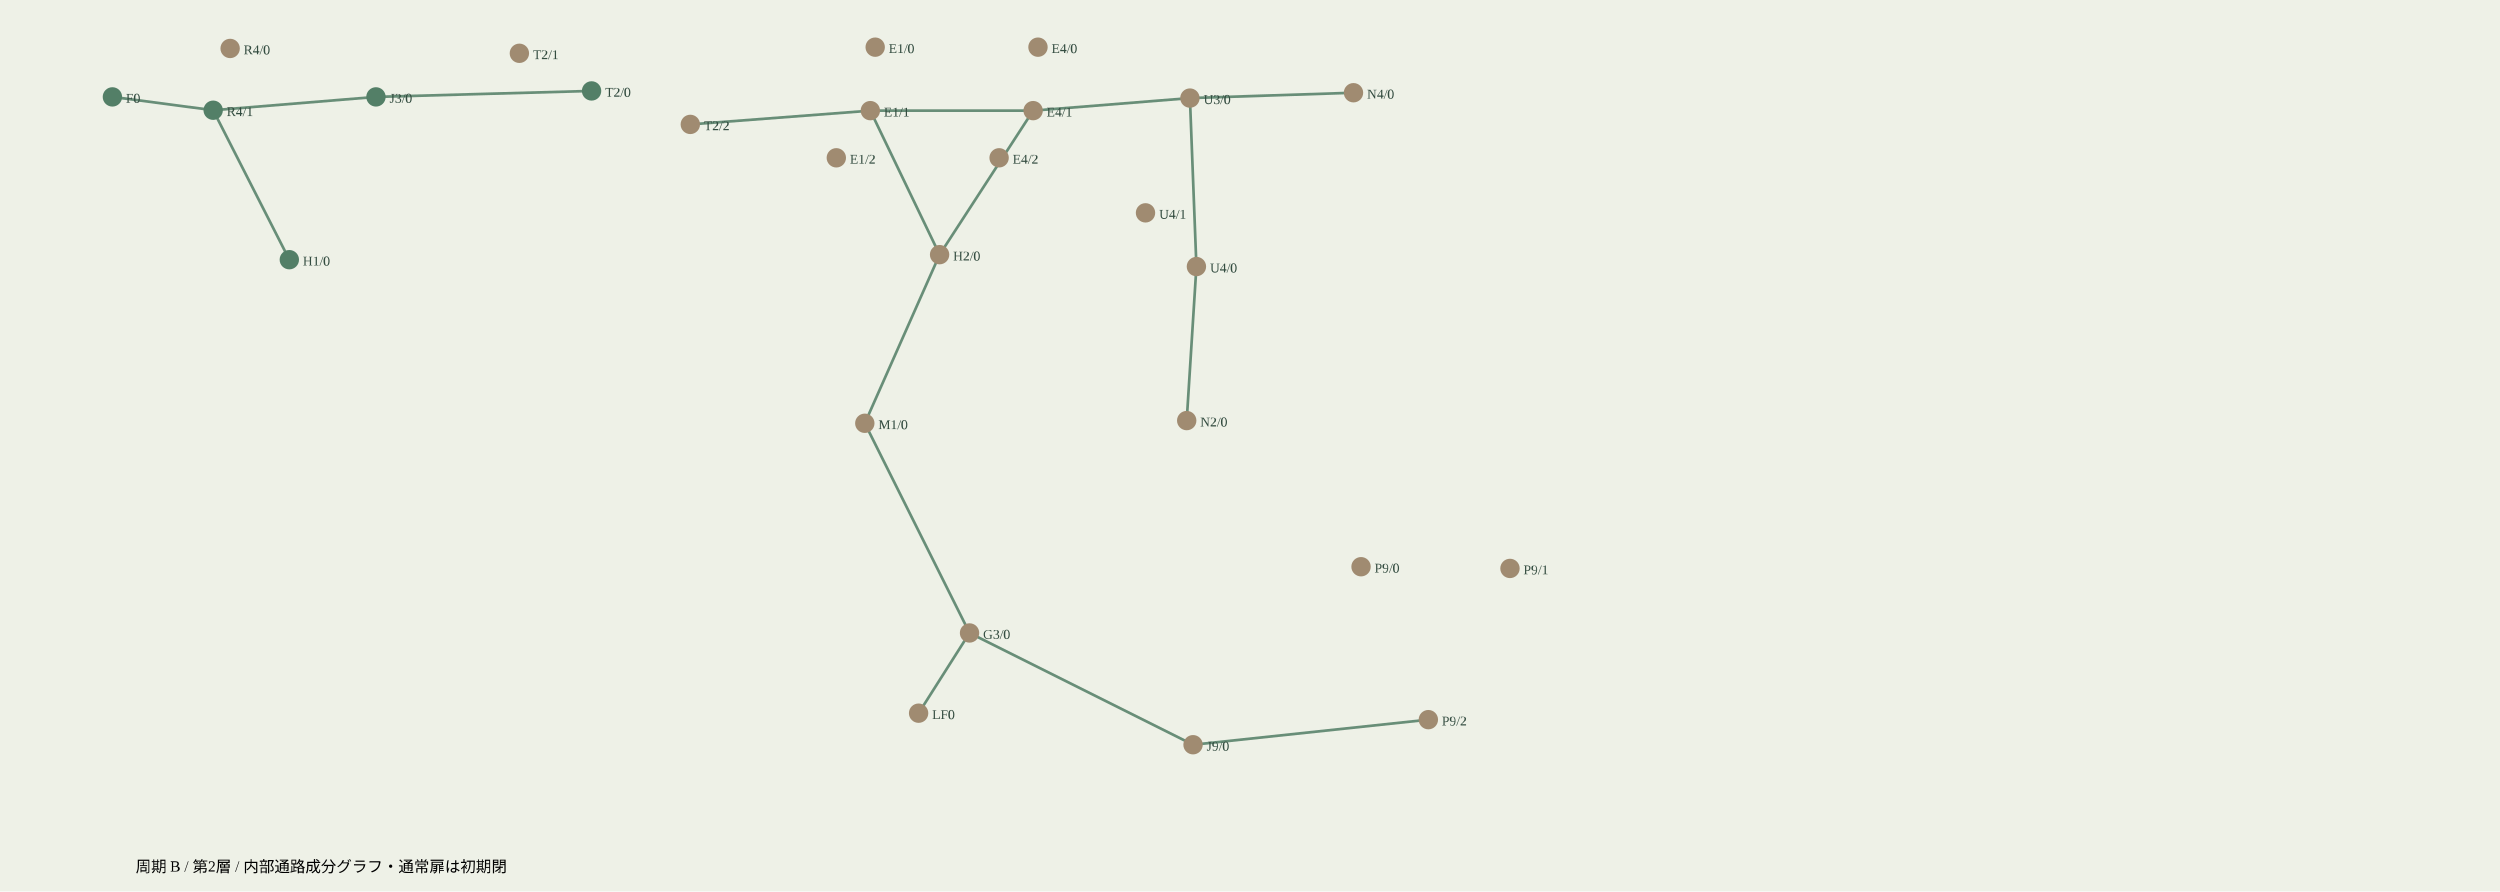
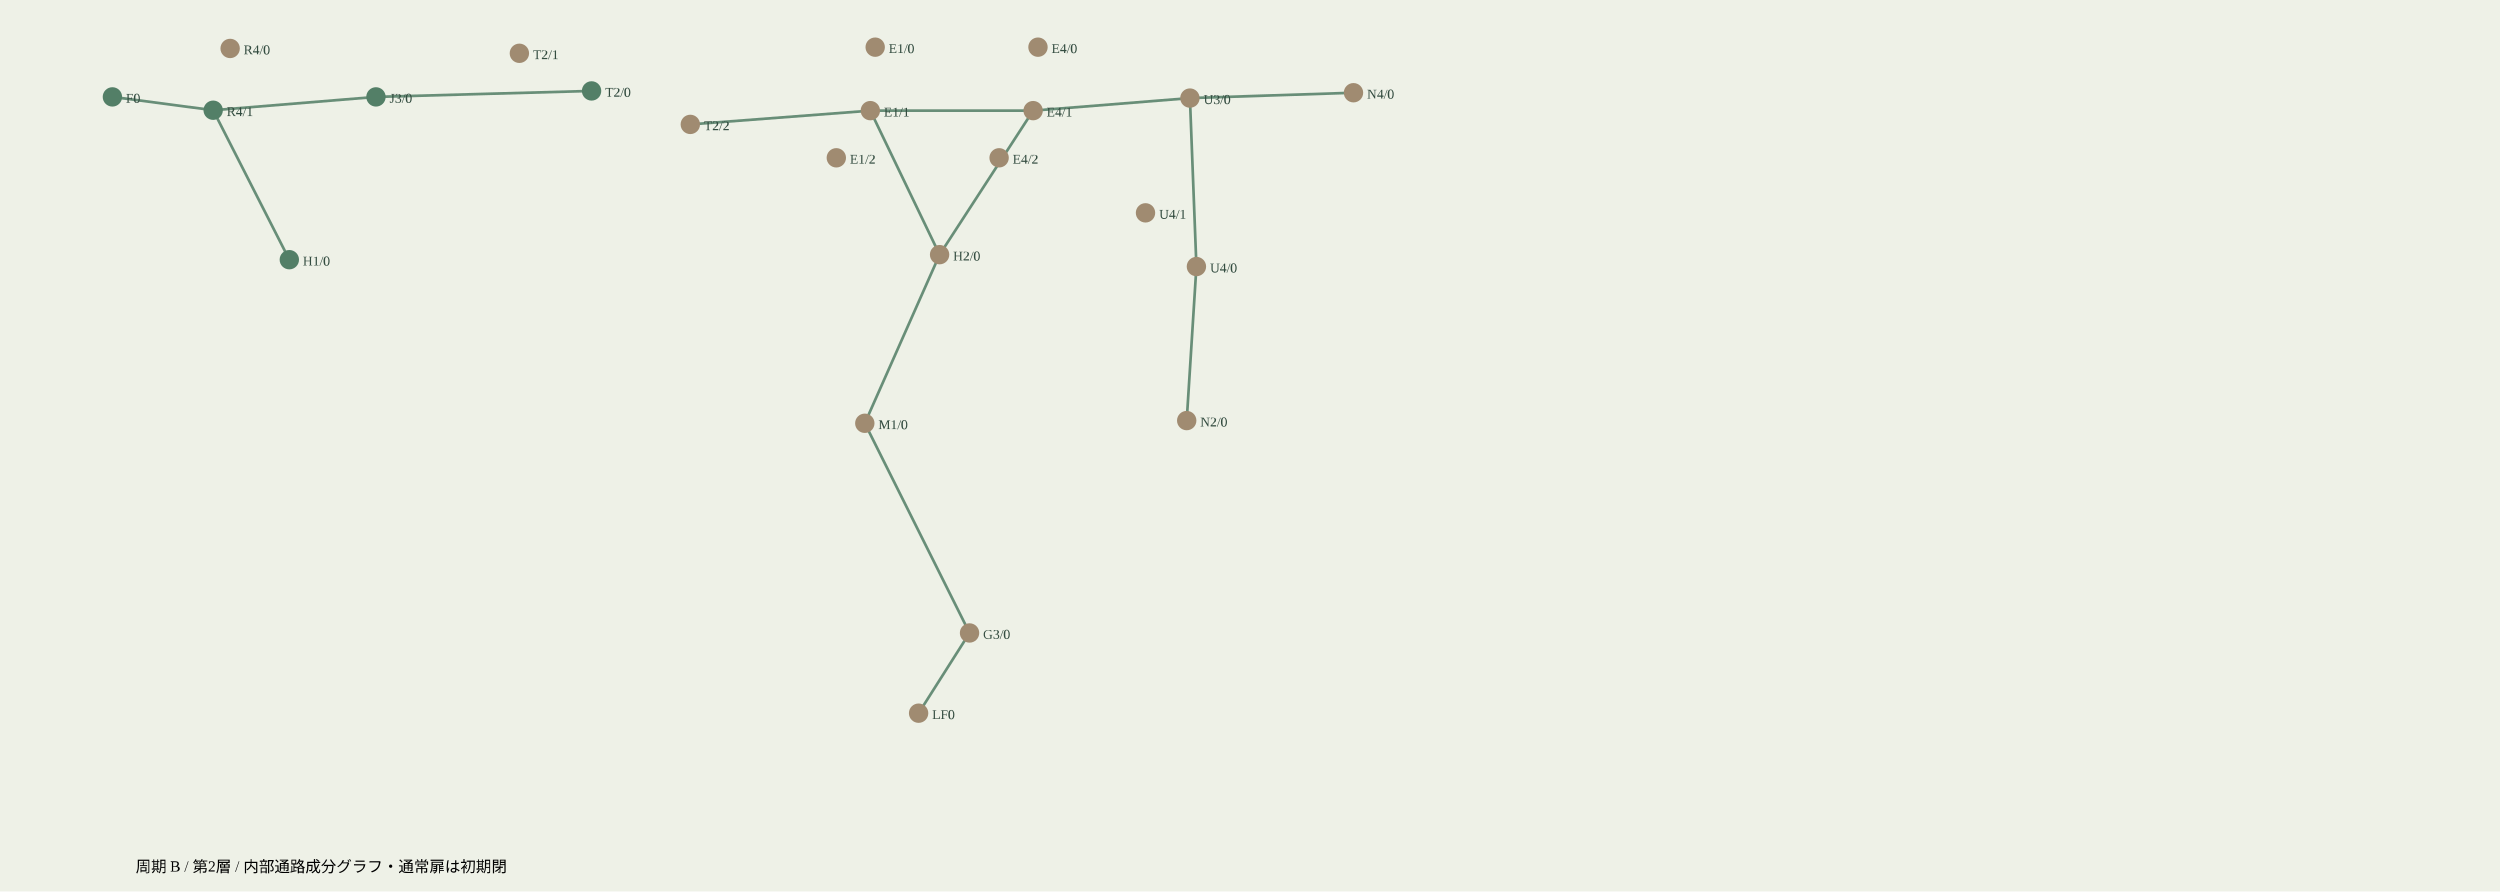
<svg xmlns="http://www.w3.org/2000/svg" viewBox="-7 -1 129 46">
  <rect x="-7" y="-1" width="129" height="46" fill="#eef1e7" />
  <line x1="4" y1="4.688" x2="12.4" y2="4" stroke="#688e78" stroke-width=".14" />
  <line x1="4" y1="4.688" x2="7.929" y2="12.4" stroke="#688e78" stroke-width=".14" />
  <line x1="28.62" y1="5.419" x2="37.909" y2="4.709" stroke="#688e78" stroke-width=".14" />
  <line x1="12.4" y1="4" x2="23.525" y2="3.692" stroke="#688e78" stroke-width=".14" />
  <line x1="37.909" y1="4.709" x2="46.309" y2="4.709" stroke="#688e78" stroke-width=".14" />
  <line x1="37.909" y1="4.709" x2="41.483" y2="12.14" stroke="#688e78" stroke-width=".14" />
  <line x1="46.309" y1="4.709" x2="54.4" y2="4.061" stroke="#688e78" stroke-width=".14" />
  <line x1="46.309" y1="4.709" x2="41.483" y2="12.14" stroke="#688e78" stroke-width=".14" />
  <line x1="41.483" y1="12.14" x2="37.624" y2="20.841" stroke="#688e78" stroke-width=".14" />
  <line x1="37.624" y1="20.841" x2="43.028" y2="31.661" stroke="#688e78" stroke-width=".14" />
  <line x1="54.4" y1="4.061" x2="62.84" y2="3.785" stroke="#688e78" stroke-width=".14" />
  <line x1="54.4" y1="4.061" x2="54.735" y2="12.754" stroke="#688e78" stroke-width=".14" />
  <line x1="54.735" y1="12.754" x2="54.234" y2="20.702" stroke="#688e78" stroke-width=".14" />
-   <line x1="43.028" y1="31.661" x2="54.561" y2="37.428" stroke="#688e78" stroke-width=".14" />
-   <line x1="54.561" y1="37.428" x2="66.703" y2="36.134" stroke="#688e78" stroke-width=".14" />
  <line x1="40.4" y1="35.8" x2="43.028" y2="31.661" stroke="#688e78" stroke-width=".14" />
  <line x1="-1.2" y1="4" x2="4" y2="4.688" stroke="#688e78" stroke-width=".14" />
  <circle cx="4.875" cy="1.5" r=".5" fill="#a08b71" />
  <text x="5.575" y="1.8" font-size=".7" fill="#334c40">R4/0</text>
  <circle cx="4" cy="4.688" r=".5" fill="#537f67" />
  <text x="4.7" y="4.988" font-size=".7" fill="#334c40">R4/1</text>
  <circle cx="23.525" cy="3.692" r=".5" fill="#537f67" />
  <text x="24.225" y="3.992" font-size=".7" fill="#334c40">T2/0</text>
  <circle cx="19.8" cy="1.75" r=".5" fill="#a08b71" />
  <text x="20.5" y="2.05" font-size=".7" fill="#334c40">T2/1</text>
  <circle cx="28.62" cy="5.419" r=".5" fill="#a08b71" />
  <text x="29.32" y="5.719" font-size=".7" fill="#334c40">T2/2</text>
  <circle cx="7.929" cy="12.4" r=".5" fill="#537f67" />
  <text x="8.629" y="12.7" font-size=".7" fill="#334c40">H1/0</text>
  <circle cx="12.4" cy="4" r=".5" fill="#537f67" />
  <text x="13.1" y="4.3" font-size=".7" fill="#334c40">J3/0</text>
  <circle cx="38.16" cy="1.434" r=".5" fill="#a08b71" />
  <text x="38.86" y="1.734" font-size=".7" fill="#334c40">E1/0</text>
  <circle cx="37.909" cy="4.709" r=".5" fill="#a08b71" />
  <text x="38.609" y="5.009" font-size=".7" fill="#334c40">E1/1</text>
  <circle cx="36.154" cy="7.143" r=".5" fill="#a08b71" />
  <text x="36.854" y="7.443" font-size=".7" fill="#334c40">E1/2</text>
  <circle cx="46.56" cy="1.434" r=".5" fill="#a08b71" />
  <text x="47.26" y="1.734" font-size=".7" fill="#334c40">E4/0</text>
  <circle cx="46.309" cy="4.709" r=".5" fill="#a08b71" />
  <text x="47.009" y="5.009" font-size=".7" fill="#334c40">E4/1</text>
  <circle cx="44.554" cy="7.143" r=".5" fill="#a08b71" />
  <text x="45.254" y="7.443" font-size=".7" fill="#334c40">E4/2</text>
  <circle cx="41.483" cy="12.14" r=".5" fill="#a08b71" />
  <text x="42.183" y="12.44" font-size=".7" fill="#334c40">H2/0</text>
  <circle cx="37.624" cy="20.841" r=".5" fill="#a08b71" />
  <text x="38.324" y="21.141" font-size=".7" fill="#334c40">M1/0</text>
  <circle cx="54.4" cy="4.061" r=".5" fill="#a08b71" />
  <text x="55.1" y="4.361" font-size=".7" fill="#334c40">U3/0</text>
  <circle cx="54.735" cy="12.754" r=".5" fill="#a08b71" />
  <text x="55.435" y="13.054" font-size=".7" fill="#334c40">U4/0</text>
  <circle cx="52.108" cy="9.983" r=".5" fill="#a08b71" />
  <text x="52.808" y="10.283" font-size=".7" fill="#334c40">U4/1</text>
  <circle cx="54.234" cy="20.702" r=".5" fill="#a08b71" />
  <text x="54.934" y="21.002" font-size=".7" fill="#334c40">N2/0</text>
  <circle cx="62.84" cy="3.785" r=".5" fill="#a08b71" />
  <text x="63.54" y="4.085" font-size=".7" fill="#334c40">N4/0</text>
  <circle cx="43.028" cy="31.661" r=".5" fill="#a08b71" />
  <text x="43.728" y="31.961" font-size=".7" fill="#334c40">G3/0</text>
-   <circle cx="54.561" cy="37.428" r=".5" fill="#a08b71" />
-   <text x="55.261" y="37.728" font-size=".7" fill="#334c40">J9/0</text>
-   <circle cx="63.23" cy="28.243" r=".5" fill="#a08b71" />
-   <text x="63.93" y="28.543" font-size=".7" fill="#334c40">P9/0</text>
-   <circle cx="70.915" cy="28.331" r=".5" fill="#a08b71" />
-   <text x="71.615" y="28.631" font-size=".7" fill="#334c40">P9/1</text>
-   <circle cx="66.703" cy="36.134" r=".5" fill="#a08b71" />
-   <text x="67.403" y="36.434" font-size=".7" fill="#334c40">P9/2</text>
  <circle cx="-1.2" cy="4" r=".5" fill="#537f67" />
  <text x="-0.5" y="4.3" font-size=".7" fill="#334c40">F0</text>
  <circle cx="40.4" cy="35.8" r=".5" fill="#a08b71" />
  <text x="41.1" y="36.1" font-size=".7" fill="#334c40">LF0</text>
  <text x="0" y="44" font-size=".8">周期 B / 第2層 / 内部通路成分グラフ・通常扉は初期閉</text>
</svg>
